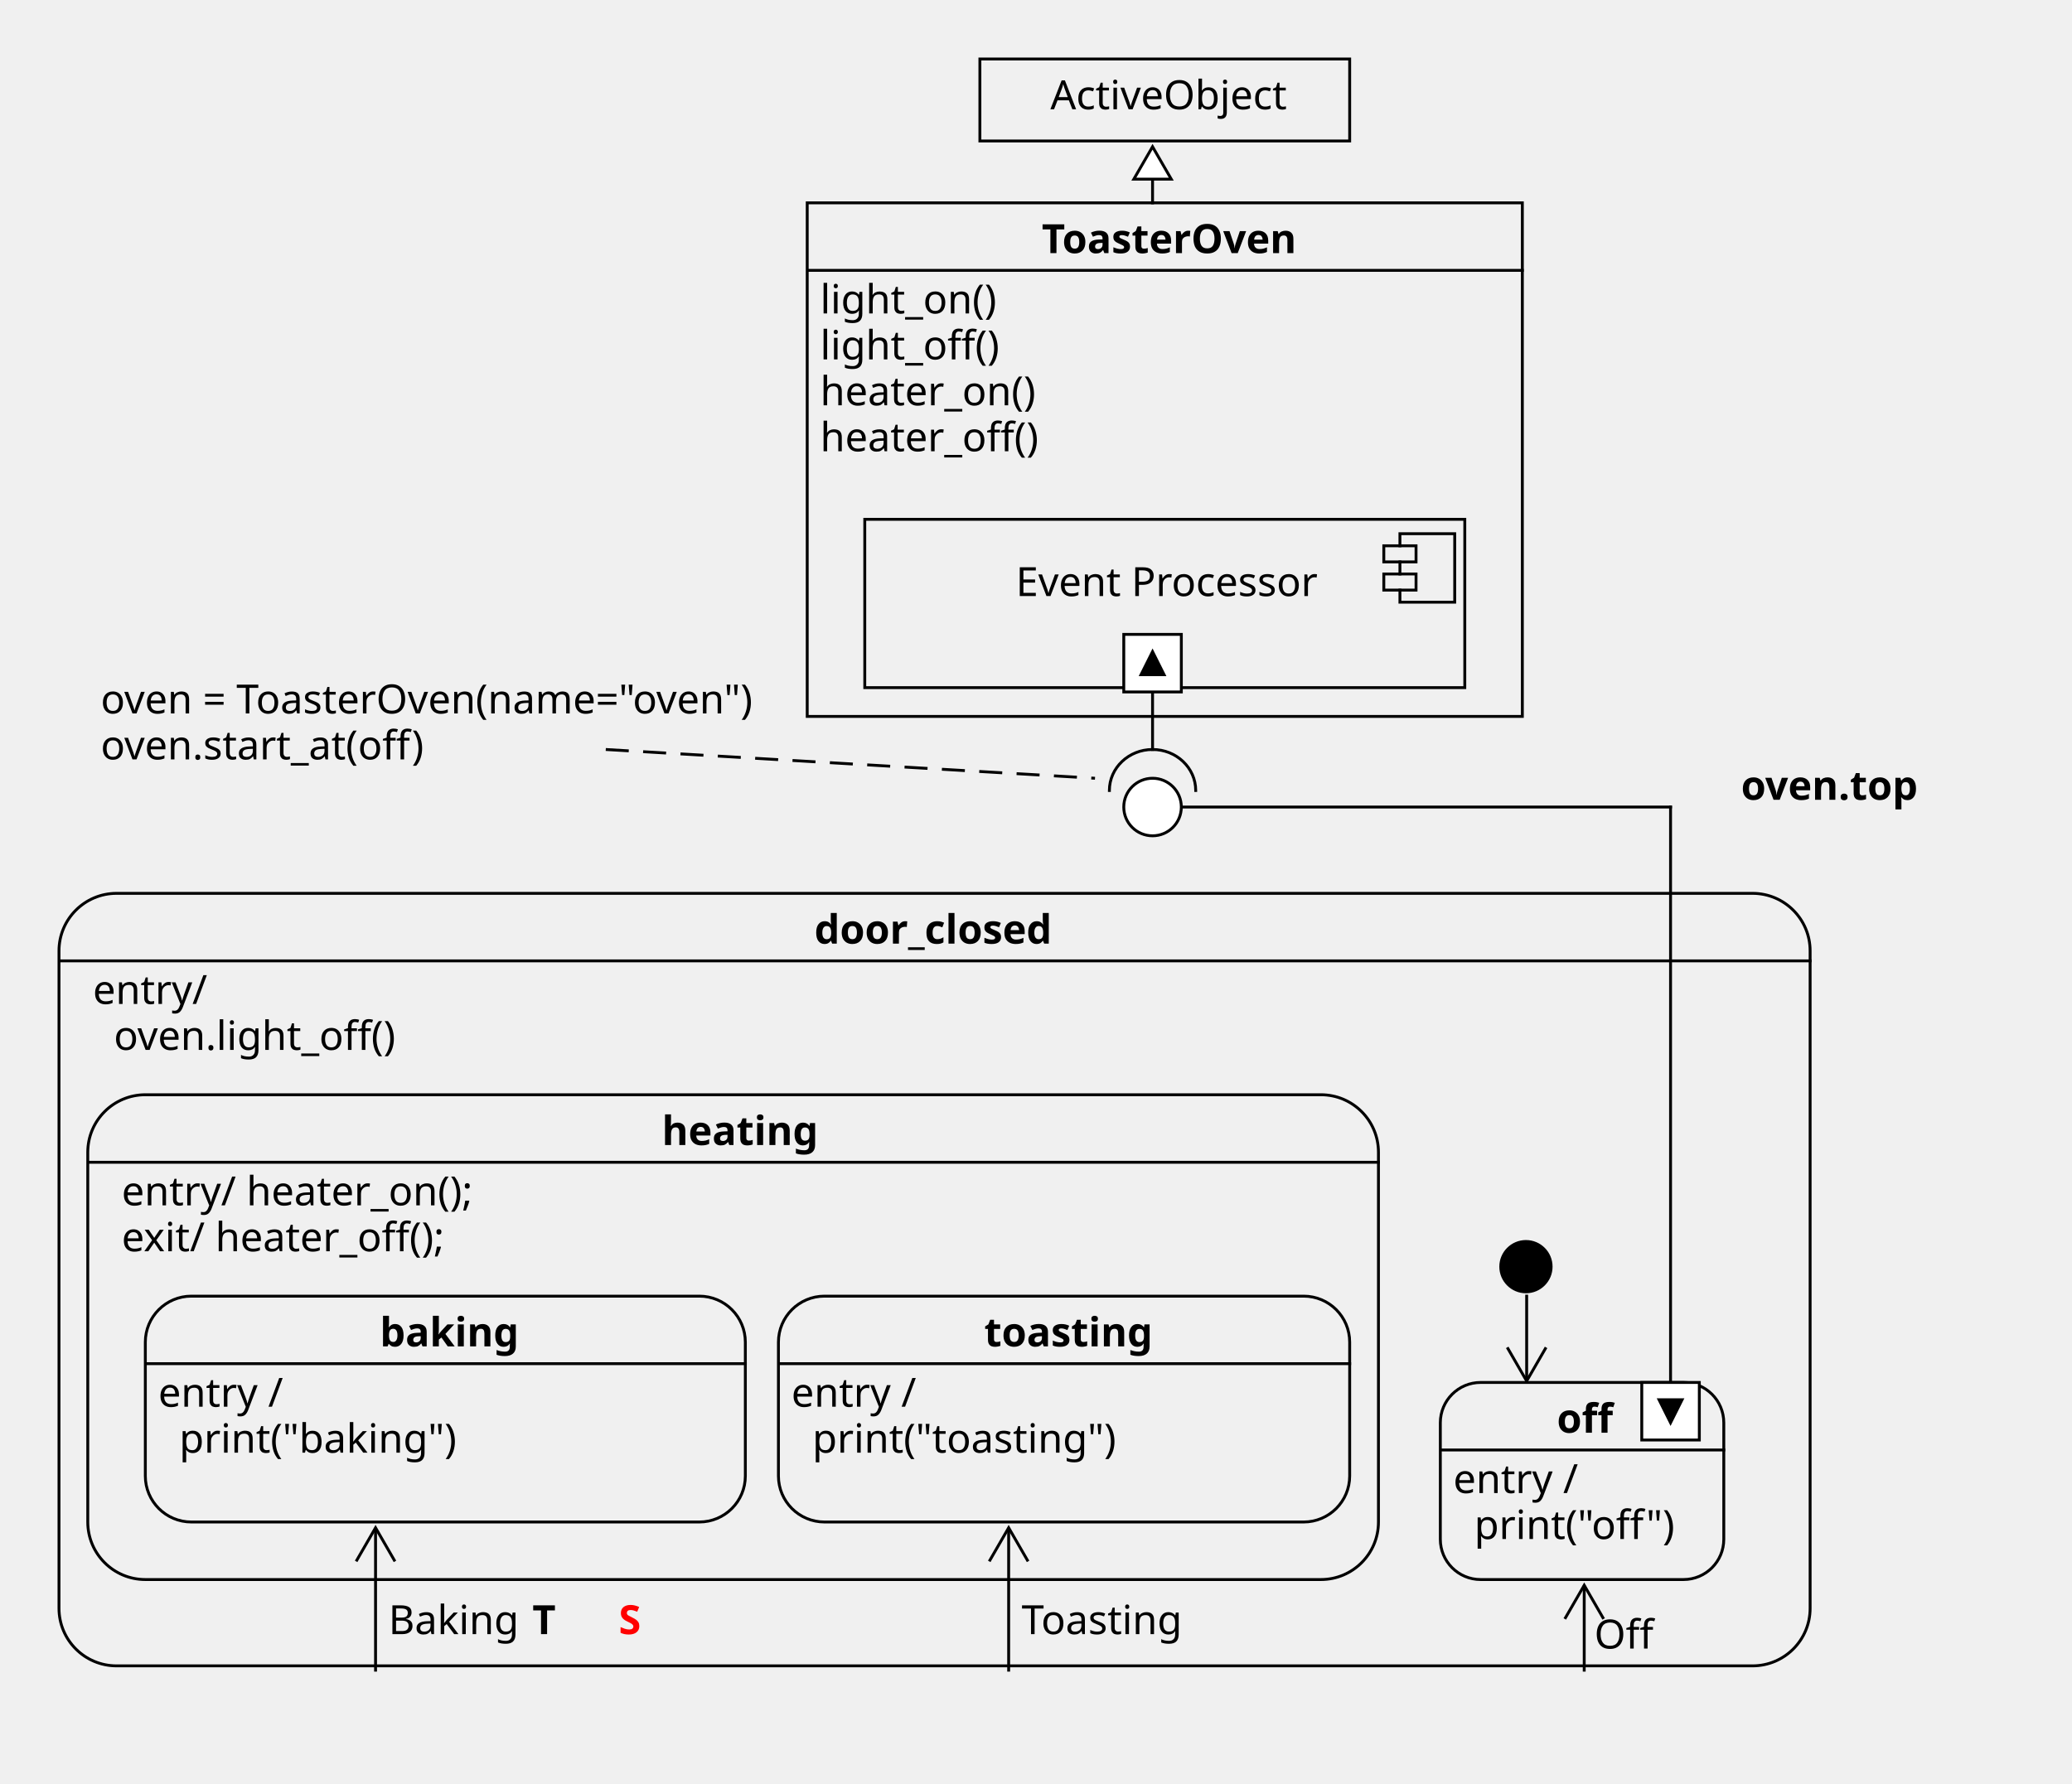
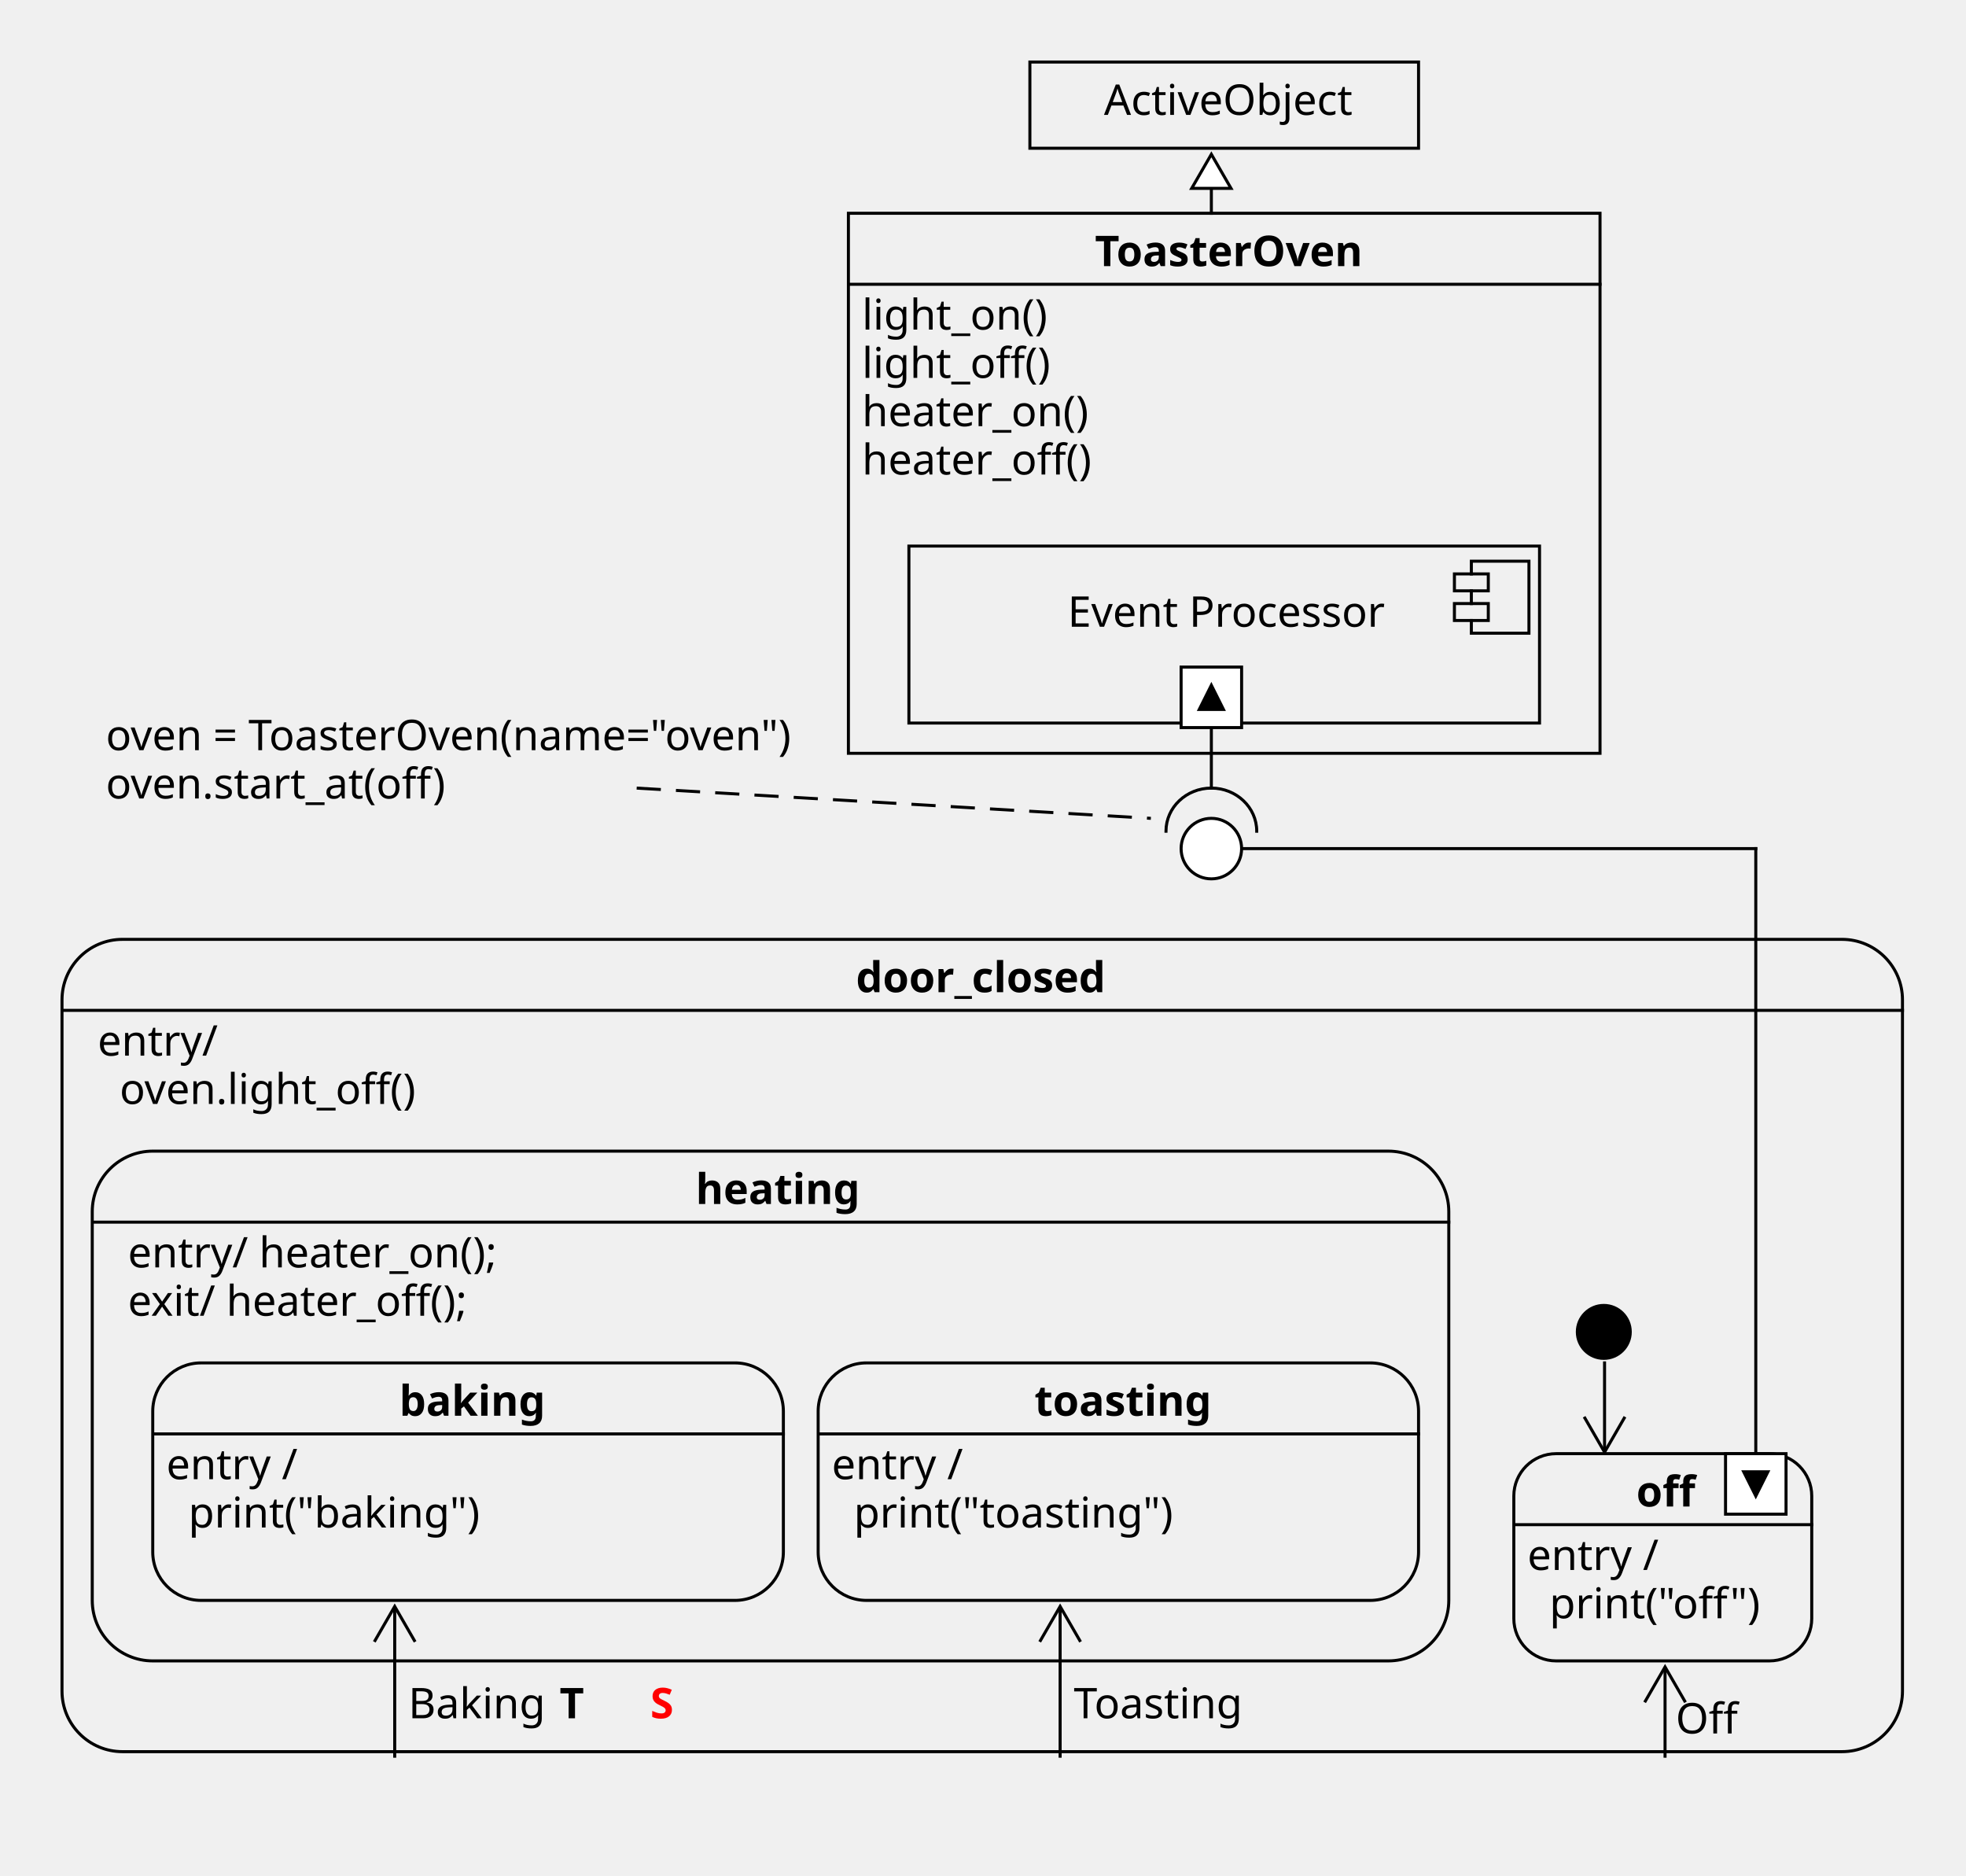
- <svg xmlns="http://www.w3.org/2000/svg" fill-opacity="1" color-rendering="auto" color-interpolation="auto" text-rendering="auto" stroke="black" stroke-linecap="square" width="720" stroke-miterlimit="10" shape-rendering="auto" stroke-opacity="1" fill="black" stroke-dasharray="none" font-weight="normal" stroke-width="1" viewBox="210 60 720 620" height="620" font-family="'Dialog'" font-style="normal" stroke-linejoin="miter" font-size="12px" stroke-dashoffset="0" image-rendering="auto">
+ <svg xmlns="http://www.w3.org/2000/svg" fill-opacity="1" color-rendering="auto" color-interpolation="auto" text-rendering="auto" stroke="black" stroke-linecap="square" width="650" stroke-miterlimit="10" shape-rendering="auto" stroke-opacity="1" fill="black" stroke-dasharray="none" font-weight="normal" stroke-width="1" viewBox="210 60 650 620" height="620" font-family="'Dialog'" font-style="normal" stroke-linejoin="miter" font-size="12px" stroke-dashoffset="0" image-rendering="auto">
  <defs id="genericDefs" />
  <g>
    <defs id="defs1">
      <clipPath clipPathUnits="userSpaceOnUse" id="clipPath1">
        <path d="M0 0 L2147483647 0 L2147483647 2147483647 L0 2147483647 L0 0 Z" />
      </clipPath>
      <clipPath clipPathUnits="userSpaceOnUse" id="clipPath2">
        <path d="M0 0 L0 30 L30 30 L30 0 Z" />
      </clipPath>
      <clipPath clipPathUnits="userSpaceOnUse" id="clipPath3">
-         <path d="M0 0 L0 40 L100 40 L100 0 Z" />
+         <path d="M0 0 L0 70 L250 70 L250 0 Z" />
      </clipPath>
      <clipPath clipPathUnits="userSpaceOnUse" id="clipPath4">
-         <path d="M0 0 L0 70 L250 70 L250 0 Z" />
+         <path d="M0 0 L0 30 L70 30 L70 0 Z" />
      </clipPath>
      <clipPath clipPathUnits="userSpaceOnUse" id="clipPath5">
-         <path d="M0 0 L0 30 L70 30 L70 0 Z" />
+         <path d="M0 0 L0 30 L60 30 L60 0 Z" />
      </clipPath>
      <clipPath clipPathUnits="userSpaceOnUse" id="clipPath6">
-         <path d="M0 0 L0 30 L60 30 L60 0 Z" />
+         <path d="M0 0 L0 30 L130 30 L130 0 Z" />
      </clipPath>
      <clipPath clipPathUnits="userSpaceOnUse" id="clipPath7">
-         <path d="M0 0 L0 30 L130 30 L130 0 Z" />
+         <path d="M0 0 L0 60 L210 60 L210 0 Z" />
      </clipPath>
      <clipPath clipPathUnits="userSpaceOnUse" id="clipPath8">
-         <path d="M0 0 L0 60 L210 60 L210 0 Z" />
+         <path d="M0 0 L0 180 L250 180 L250 0 Z" />
      </clipPath>
      <clipPath clipPathUnits="userSpaceOnUse" id="clipPath9">
-         <path d="M0 0 L0 180 L250 180 L250 0 Z" />
+         <path d="M0 0 L0 20 L20 20 L20 0 Z" />
      </clipPath>
      <clipPath clipPathUnits="userSpaceOnUse" id="clipPath10">
-         <path d="M0 0 L0 20 L20 20 L20 0 Z" />
+         <path d="M0 0 L0 70 L100 70 L100 0 Z" />
      </clipPath>
      <clipPath clipPathUnits="userSpaceOnUse" id="clipPath11">
-         <path d="M0 0 L0 70 L100 70 L100 0 Z" />
+         <path d="M0 0 L0 80 L200 80 L200 0 Z" />
      </clipPath>
      <clipPath clipPathUnits="userSpaceOnUse" id="clipPath12">
-         <path d="M0 0 L0 80 L200 80 L200 0 Z" />
+         <path d="M0 0 L0 80 L210 80 L210 0 Z" />
      </clipPath>
      <clipPath clipPathUnits="userSpaceOnUse" id="clipPath13">
-         <path d="M0 0 L0 80 L210 80 L210 0 Z" />
+         <path d="M0 0 L0 270 L610 270 L610 0 Z" />
      </clipPath>
      <clipPath clipPathUnits="userSpaceOnUse" id="clipPath14">
-         <path d="M0 0 L0 270 L610 270 L610 0 Z" />
+         <path d="M0 0 L0 170 L450 170 L450 0 Z" />
      </clipPath>
      <clipPath clipPathUnits="userSpaceOnUse" id="clipPath15">
-         <path d="M0 0 L0 170 L450 170 L450 0 Z" />
+         <path d="M0 0 L0 240 L210 240 L210 0 Z" />
      </clipPath>
      <clipPath clipPathUnits="userSpaceOnUse" id="clipPath16">
-         <path d="M0 0 L0 240 L210 240 L210 0 Z" />
+         <path d="M0 0 L0 40 L200 40 L200 0 Z" />
      </clipPath>
      <clipPath clipPathUnits="userSpaceOnUse" id="clipPath17">
-         <path d="M0 0 L0 40 L200 40 L200 0 Z" />
+         <path d="M0 0 L0 50 L30 50 L30 0 Z" />
      </clipPath>
      <clipPath clipPathUnits="userSpaceOnUse" id="clipPath18">
-         <path d="M0 0 L0 50 L30 50 L30 0 Z" />
+         <path d="M0 0 L0 70 L50 70 L50 0 Z" />
      </clipPath>
      <clipPath clipPathUnits="userSpaceOnUse" id="clipPath19">
-         <path d="M0 0 L0 70 L50 70 L50 0 Z" />
+         <path d="M0 0 L0 60 L50 60 L50 0 Z" />
      </clipPath>
      <clipPath clipPathUnits="userSpaceOnUse" id="clipPath20">
-         <path d="M0 0 L0 60 L50 60 L50 0 Z" />
+         <path d="M0 0 L0 80 L30 80 L30 0 Z" />
      </clipPath>
      <clipPath clipPathUnits="userSpaceOnUse" id="clipPath21">
-         <path d="M0 0 L0 80 L30 80 L30 0 Z" />
-       </clipPath>
-       <clipPath clipPathUnits="userSpaceOnUse" id="clipPath22">
        <path d="M0 0 L0 60 L30 60 L30 0 Z" />
      </clipPath>
    </defs>
    <g font-size="14px" font-weight="bold" font-family="sans-serif" transform="translate(390,610)">
      <text x="5" xml:space="preserve" y="17.969" clip-path="url(#clipPath2)" stroke="none">T</text>
    </g>
    <g fill="red" font-size="14px" font-weight="bold" font-family="sans-serif" transform="translate(420,610)" stroke="red">
      <text x="5" xml:space="preserve" y="17.969" clip-path="url(#clipPath2)" stroke="none">S</text>
    </g>
-     <g font-size="14px" font-weight="bold" font-family="sans-serif" transform="translate(810,320)">
-       <text x="5" xml:space="preserve" y="17.969" clip-path="url(#clipPath3)" stroke="none">oven.top</text>
-     </g>
    <g font-family="sans-serif" font-size="14px" transform="translate(240,290)">
-       <text x="5" xml:space="preserve" y="17.969" clip-path="url(#clipPath4)" stroke="none">oven = ToasterOven(name="oven")</text>
-       <text x="5" xml:space="preserve" y="33.938" clip-path="url(#clipPath4)" stroke="none">oven.start_at(off)</text>
+       <text x="5" xml:space="preserve" y="17.969" clip-path="url(#clipPath3)" stroke="none">oven = ToasterOven(name="oven")</text>
+       <text x="5" xml:space="preserve" y="33.938" clip-path="url(#clipPath3)" stroke="none">oven.start_at(off)</text>
    </g>
    <g font-family="sans-serif" font-size="14px" transform="translate(560,610)">
-       <text x="5" xml:space="preserve" y="17.969" clip-path="url(#clipPath5)" stroke="none">Toasting</text>
+       <text x="5" xml:space="preserve" y="17.969" clip-path="url(#clipPath4)" stroke="none">Toasting</text>
    </g>
    <g font-family="sans-serif" font-size="14px" transform="translate(340,610)">
-       <text x="5" xml:space="preserve" y="17.969" clip-path="url(#clipPath6)" stroke="none">Baking</text>
+       <text x="5" xml:space="preserve" y="17.969" clip-path="url(#clipPath5)" stroke="none">Baking</text>
    </g>
    <g fill="rgb(255,255,255)" fill-opacity="0" transform="translate(550,80)" stroke-opacity="0" stroke="rgb(255,255,255)">
-       <rect x="0.5" width="128.5" height="28.5" y="0.5" clip-path="url(#clipPath7)" stroke="none" />
+       <rect x="0.5" width="128.5" height="28.5" y="0.5" clip-path="url(#clipPath6)" stroke="none" />
    </g>
    <g transform="translate(550,80)">
-       <rect fill="none" x="0.5" width="128.5" height="28.5" y="0.5" clip-path="url(#clipPath7)" />
-       <text x="25" font-size="14px" y="17.969" clip-path="url(#clipPath7)" font-family="sans-serif" stroke="none" xml:space="preserve">ActiveObject</text>
+       <rect fill="none" x="0.5" width="128.5" height="28.5" y="0.5" clip-path="url(#clipPath6)" />
+       <text x="25" font-size="14px" y="17.969" clip-path="url(#clipPath6)" font-family="sans-serif" stroke="none" xml:space="preserve">ActiveObject</text>
    </g>
    <g fill="rgb(255,255,255)" fill-opacity="0" transform="translate(510,240)" stroke-opacity="0" stroke="rgb(255,255,255)">
-       <rect x="180.86" width="11.2" height="5.6" y="9.7" clip-path="url(#clipPath8)" stroke="none" />
+       <rect x="180.86" width="11.2" height="5.6" y="9.7" clip-path="url(#clipPath7)" stroke="none" />
    </g>
    <g transform="translate(510,240)">
-       <rect fill="none" x="180.86" width="11.2" height="5.6" y="9.7" clip-path="url(#clipPath8)" />
+       <rect fill="none" x="180.86" width="11.2" height="5.6" y="9.7" clip-path="url(#clipPath7)" />
    </g>
    <g fill="rgb(255,255,255)" fill-opacity="0" transform="translate(510,240)" stroke-opacity="0" stroke="rgb(255,255,255)">
-       <rect x="180.86" width="11.2" height="5.6" y="19.5" clip-path="url(#clipPath8)" stroke="none" />
+       <rect x="180.86" width="11.2" height="5.6" y="19.5" clip-path="url(#clipPath7)" stroke="none" />
    </g>
    <g transform="translate(510,240)">
-       <rect fill="none" x="180.86" width="11.2" height="5.6" y="19.5" clip-path="url(#clipPath8)" />
-       <path fill="none" d="M186.46 15.3 L186.46 19.5" clip-path="url(#clipPath8)" />
-       <path fill="none" d="M186.46 9.7 L186.46 5.5 L205.5 5.5 L205.5 29.3 L186.46 29.3 L186.46 25.1" clip-path="url(#clipPath8)" />
+       <rect fill="none" x="180.86" width="11.2" height="5.6" y="19.5" clip-path="url(#clipPath7)" />
+       <path fill="none" d="M186.46 15.3 L186.46 19.5" clip-path="url(#clipPath7)" />
+       <path fill="none" d="M186.46 9.7 L186.46 5.5 L205.5 5.5 L205.5 29.3 L186.46 29.3 L186.46 25.1" clip-path="url(#clipPath7)" />
    </g>
    <g fill="rgb(255,255,255)" fill-opacity="0" transform="translate(510,240)" stroke-opacity="0" stroke="rgb(255,255,255)">
-       <rect x="0.5" width="208.5" height="58.5" y="0.5" clip-path="url(#clipPath8)" stroke="none" />
+       <rect x="0.5" width="208.5" height="58.5" y="0.5" clip-path="url(#clipPath7)" stroke="none" />
    </g>
    <g transform="translate(510,240)">
-       <rect fill="none" x="0.5" width="208.5" height="58.5" y="0.5" clip-path="url(#clipPath8)" />
-       <text x="53" font-size="14px" y="27.169" clip-path="url(#clipPath8)" font-family="sans-serif" stroke="none" xml:space="preserve">Event Processor</text>
+       <rect fill="none" x="0.5" width="208.5" height="58.5" y="0.5" clip-path="url(#clipPath7)" />
+       <text x="53" font-size="14px" y="27.169" clip-path="url(#clipPath7)" font-family="sans-serif" stroke="none" xml:space="preserve">Event Processor</text>
    </g>
    <g fill="rgb(255,255,255)" fill-opacity="0" transform="translate(490,130)" stroke-opacity="0" stroke="rgb(255,255,255)">
-       <rect x="0.5" width="248.5" height="178.5" y="0.5" clip-path="url(#clipPath9)" stroke="none" />
+       <rect x="0.5" width="248.5" height="178.5" y="0.5" clip-path="url(#clipPath8)" stroke="none" />
    </g>
    <g transform="translate(490,130)">
-       <rect fill="none" x="0.5" width="248.5" height="178.5" y="0.5" clip-path="url(#clipPath9)" />
-       <text x="82" font-size="14px" y="17.969" clip-path="url(#clipPath9)" font-family="sans-serif" stroke="none" font-weight="bold" xml:space="preserve">ToasterOven</text>
-       <path fill="none" d="M1 23.969 L249 23.969" clip-path="url(#clipPath9)" />
-       <text x="5" font-size="14px" y="38.938" clip-path="url(#clipPath9)" font-family="sans-serif" stroke="none" xml:space="preserve">light_on()</text>
-       <text x="5" font-size="14px" y="54.906" clip-path="url(#clipPath9)" font-family="sans-serif" stroke="none" xml:space="preserve">light_off()</text>
-       <text x="5" font-size="14px" y="70.875" clip-path="url(#clipPath9)" font-family="sans-serif" stroke="none" xml:space="preserve">heater_on()</text>
-       <text x="5" font-size="14px" y="86.844" clip-path="url(#clipPath9)" font-family="sans-serif" stroke="none" xml:space="preserve">heater_off()</text>
+       <rect fill="none" x="0.5" width="248.5" height="178.5" y="0.5" clip-path="url(#clipPath8)" />
+       <text x="82" font-size="14px" y="17.969" clip-path="url(#clipPath8)" font-family="sans-serif" stroke="none" font-weight="bold" xml:space="preserve">ToasterOven</text>
+       <path fill="none" d="M1 23.969 L249 23.969" clip-path="url(#clipPath8)" />
+       <text x="5" font-size="14px" y="38.938" clip-path="url(#clipPath8)" font-family="sans-serif" stroke="none" xml:space="preserve">light_on()</text>
+       <text x="5" font-size="14px" y="54.906" clip-path="url(#clipPath8)" font-family="sans-serif" stroke="none" xml:space="preserve">light_off()</text>
+       <text x="5" font-size="14px" y="70.875" clip-path="url(#clipPath8)" font-family="sans-serif" stroke="none" xml:space="preserve">heater_on()</text>
+       <text x="5" font-size="14px" y="86.844" clip-path="url(#clipPath8)" font-family="sans-serif" stroke="none" xml:space="preserve">heater_off()</text>
    </g>
    <g transform="translate(730,490)">
-       <circle r="8.75" clip-path="url(#clipPath10)" cx="10.25" cy="10.25" stroke="none" />
-       <circle fill="none" r="8.75" clip-path="url(#clipPath10)" cx="10.25" cy="10.25" />
+       <circle r="8.75" clip-path="url(#clipPath9)" cx="10.25" cy="10.25" stroke="none" />
+       <circle fill="none" r="8.75" clip-path="url(#clipPath9)" cx="10.25" cy="10.25" />
    </g>
    <g fill="rgb(255,255,255)" fill-opacity="0" transform="translate(710,540)" stroke-opacity="0" stroke="rgb(255,255,255)">
-       <rect x="0.5" y="0.5" clip-path="url(#clipPath11)" width="98.5" rx="14" ry="14" height="68.5" stroke="none" />
+       <rect x="0.5" y="0.5" clip-path="url(#clipPath10)" width="98.5" rx="14" ry="14" height="68.5" stroke="none" />
    </g>
    <g transform="translate(710,540)">
-       <rect x="0.5" y="0.5" clip-path="url(#clipPath11)" fill="none" width="98.5" rx="14" ry="14" height="68.5" />
-       <text x="41" font-size="14px" y="17.969" clip-path="url(#clipPath11)" font-family="sans-serif" stroke="none" font-weight="bold" xml:space="preserve">off</text>
-       <path fill="none" d="M1 23.969 L99 23.969" clip-path="url(#clipPath11)" />
+       <rect x="0.5" y="0.5" clip-path="url(#clipPath10)" fill="none" width="98.5" rx="14" ry="14" height="68.5" />
+       <text x="41" font-size="14px" y="17.969" clip-path="url(#clipPath10)" font-family="sans-serif" stroke="none" font-weight="bold" xml:space="preserve">off</text>
+       <path fill="none" d="M1 23.969 L99 23.969" clip-path="url(#clipPath10)" />
+       <text x="5" font-size="14px" y="38.938" clip-path="url(#clipPath10)" font-family="sans-serif" stroke="none" xml:space="preserve">entry /</text>
+       <text x="5" font-size="14px" y="54.906" clip-path="url(#clipPath10)" font-family="sans-serif" stroke="none" xml:space="preserve">  print("off")</text>
+     </g>
+     <g fill="rgb(255,255,255)" fill-opacity="0" transform="translate(480,510)" stroke-opacity="0" stroke="rgb(255,255,255)">
+       <rect x="0.5" y="0.5" clip-path="url(#clipPath11)" width="198.5" rx="16" ry="16" height="78.5" stroke="none" />
+     </g>
+     <g transform="translate(480,510)">
+       <rect x="0.5" y="0.5" clip-path="url(#clipPath11)" fill="none" width="198.5" rx="16" ry="16" height="78.5" />
+       <text x="72" font-size="14px" y="17.969" clip-path="url(#clipPath11)" font-family="sans-serif" stroke="none" font-weight="bold" xml:space="preserve">toasting</text>
+       <path fill="none" d="M1 23.969 L199 23.969" clip-path="url(#clipPath11)" />
      <text x="5" font-size="14px" y="38.938" clip-path="url(#clipPath11)" font-family="sans-serif" stroke="none" xml:space="preserve">entry /</text>
-       <text x="5" font-size="14px" y="54.906" clip-path="url(#clipPath11)" font-family="sans-serif" stroke="none" xml:space="preserve">  print("off")</text>
-     </g>
-     <g fill="rgb(255,255,255)" fill-opacity="0" transform="translate(480,510)" stroke-opacity="0" stroke="rgb(255,255,255)">
-       <rect x="0.5" y="0.5" clip-path="url(#clipPath12)" width="198.5" rx="16" ry="16" height="78.5" stroke="none" />
-     </g>
-     <g transform="translate(480,510)">
-       <rect x="0.5" y="0.5" clip-path="url(#clipPath12)" fill="none" width="198.5" rx="16" ry="16" height="78.5" />
-       <text x="72" font-size="14px" y="17.969" clip-path="url(#clipPath12)" font-family="sans-serif" stroke="none" font-weight="bold" xml:space="preserve">toasting</text>
-       <path fill="none" d="M1 23.969 L199 23.969" clip-path="url(#clipPath12)" />
+       <text x="5" font-size="14px" y="54.906" clip-path="url(#clipPath11)" font-family="sans-serif" stroke="none" xml:space="preserve">  print("toasting")</text>
+     </g>
+     <g fill="rgb(255,255,255)" fill-opacity="0" transform="translate(260,510)" stroke-opacity="0" stroke="rgb(255,255,255)">
+       <rect x="0.5" y="0.5" clip-path="url(#clipPath12)" width="208.5" rx="16" ry="16" height="78.5" stroke="none" />
+     </g>
+     <g transform="translate(260,510)">
+       <rect x="0.5" y="0.5" clip-path="url(#clipPath12)" fill="none" width="208.5" rx="16" ry="16" height="78.5" />
+       <text x="82" font-size="14px" y="17.969" clip-path="url(#clipPath12)" font-family="sans-serif" stroke="none" font-weight="bold" xml:space="preserve">baking</text>
+       <path fill="none" d="M1 23.969 L209 23.969" clip-path="url(#clipPath12)" />
      <text x="5" font-size="14px" y="38.938" clip-path="url(#clipPath12)" font-family="sans-serif" stroke="none" xml:space="preserve">entry /</text>
-       <text x="5" font-size="14px" y="54.906" clip-path="url(#clipPath12)" font-family="sans-serif" stroke="none" xml:space="preserve">  print("toasting")</text>
-     </g>
-     <g fill="rgb(255,255,255)" fill-opacity="0" transform="translate(260,510)" stroke-opacity="0" stroke="rgb(255,255,255)">
-       <rect x="0.5" y="0.5" clip-path="url(#clipPath13)" width="208.5" rx="16" ry="16" height="78.5" stroke="none" />
-     </g>
-     <g transform="translate(260,510)">
-       <rect x="0.5" y="0.5" clip-path="url(#clipPath13)" fill="none" width="208.5" rx="16" ry="16" height="78.5" />
-       <text x="82" font-size="14px" y="17.969" clip-path="url(#clipPath13)" font-family="sans-serif" stroke="none" font-weight="bold" xml:space="preserve">baking</text>
-       <path fill="none" d="M1 23.969 L209 23.969" clip-path="url(#clipPath13)" />
-       <text x="5" font-size="14px" y="38.938" clip-path="url(#clipPath13)" font-family="sans-serif" stroke="none" xml:space="preserve">entry /</text>
-       <text x="5" font-size="14px" y="54.906" clip-path="url(#clipPath13)" font-family="sans-serif" stroke="none" xml:space="preserve">  print("baking")</text>
-       <text x="5" font-size="14px" y="70.875" clip-path="url(#clipPath13)" font-family="sans-serif" stroke="none" xml:space="preserve">    </text>
+       <text x="5" font-size="14px" y="54.906" clip-path="url(#clipPath12)" font-family="sans-serif" stroke="none" xml:space="preserve">  print("baking")</text>
+       <text x="5" font-size="14px" y="70.875" clip-path="url(#clipPath12)" font-family="sans-serif" stroke="none" xml:space="preserve">    </text>
    </g>
    <g fill="rgb(255,255,255)" fill-opacity="0" transform="translate(230,370)" stroke-opacity="0" stroke="rgb(255,255,255)">
-       <rect x="0.5" y="0.5" clip-path="url(#clipPath14)" width="608.5" rx="20" ry="20" height="268.5" stroke="none" />
+       <rect x="0.5" y="0.5" clip-path="url(#clipPath13)" width="608.5" rx="20" ry="20" height="268.5" stroke="none" />
    </g>
    <g transform="translate(230,370)">
-       <rect x="0.5" y="0.5" clip-path="url(#clipPath14)" fill="none" width="608.5" rx="20" ry="20" height="268.5" />
-       <text x="263" font-size="14px" y="17.969" clip-path="url(#clipPath14)" font-family="sans-serif" stroke="none" font-weight="bold" xml:space="preserve">door_closed</text>
-       <path fill="none" d="M1 23.969 L609 23.969" clip-path="url(#clipPath14)" />
-       <text x="5" font-size="14px" y="38.938" clip-path="url(#clipPath14)" font-family="sans-serif" stroke="none" xml:space="preserve">  entry/</text>
-       <text x="5" font-size="14px" y="54.906" clip-path="url(#clipPath14)" font-family="sans-serif" stroke="none" xml:space="preserve">    oven.light_off()</text>
+       <rect x="0.5" y="0.5" clip-path="url(#clipPath13)" fill="none" width="608.5" rx="20" ry="20" height="268.5" />
+       <text x="263" font-size="14px" y="17.969" clip-path="url(#clipPath13)" font-family="sans-serif" stroke="none" font-weight="bold" xml:space="preserve">door_closed</text>
+       <path fill="none" d="M1 23.969 L609 23.969" clip-path="url(#clipPath13)" />
+       <text x="5" font-size="14px" y="38.938" clip-path="url(#clipPath13)" font-family="sans-serif" stroke="none" xml:space="preserve">  entry/</text>
+       <text x="5" font-size="14px" y="54.906" clip-path="url(#clipPath13)" font-family="sans-serif" stroke="none" xml:space="preserve">    oven.light_off()</text>
    </g>
    <g fill="rgb(255,255,255)" fill-opacity="0" transform="translate(240,440)" stroke-opacity="0" stroke="rgb(255,255,255)">
-       <rect x="0.5" y="0.5" clip-path="url(#clipPath15)" width="448.5" rx="20" ry="20" height="168.5" stroke="none" />
+       <rect x="0.5" y="0.5" clip-path="url(#clipPath14)" width="448.5" rx="20" ry="20" height="168.5" stroke="none" />
    </g>
    <g transform="translate(240,440)">
-       <rect x="0.5" y="0.5" clip-path="url(#clipPath15)" fill="none" width="448.5" rx="20" ry="20" height="168.5" />
-       <text x="200" font-size="14px" y="17.969" clip-path="url(#clipPath15)" font-family="sans-serif" stroke="none" font-weight="bold" xml:space="preserve">heating</text>
-       <path fill="none" d="M1 23.969 L449 23.969" clip-path="url(#clipPath15)" />
-       <text x="5" font-size="14px" y="38.938" clip-path="url(#clipPath15)" font-family="sans-serif" stroke="none" xml:space="preserve">  entry/ heater_on();</text>
-       <text x="5" font-size="14px" y="54.906" clip-path="url(#clipPath15)" font-family="sans-serif" stroke="none" xml:space="preserve">  exit/ heater_off();</text>
+       <rect x="0.5" y="0.5" clip-path="url(#clipPath14)" fill="none" width="448.5" rx="20" ry="20" height="168.5" />
+       <text x="200" font-size="14px" y="17.969" clip-path="url(#clipPath14)" font-family="sans-serif" stroke="none" font-weight="bold" xml:space="preserve">heating</text>
+       <path fill="none" d="M1 23.969 L449 23.969" clip-path="url(#clipPath14)" />
+       <text x="5" font-size="14px" y="38.938" clip-path="url(#clipPath14)" font-family="sans-serif" stroke="none" xml:space="preserve">  entry/ heater_on();</text>
+       <text x="5" font-size="14px" y="54.906" clip-path="url(#clipPath14)" font-family="sans-serif" stroke="none" xml:space="preserve">  exit/ heater_off();</text>
    </g>
    <g transform="translate(600,330)">
-       <path fill="none" d="M11.5 10.5 L190.5 10.5" clip-path="url(#clipPath16)" />
-       <path fill="none" d="M190.5 10.5 L190.5 219.5" clip-path="url(#clipPath16)" />
-       <circle fill="white" r="10" clip-path="url(#clipPath16)" cx="10.5" cy="10.5" stroke="none" />
-       <circle fill="none" r="10" clip-path="url(#clipPath16)" cx="10.5" cy="10.5" />
-       <rect x="180.5" y="210.5" clip-path="url(#clipPath16)" fill="white" width="20" height="20" stroke="none" />
-       <rect fill="none" x="180.5" width="20" height="20" y="210.5" clip-path="url(#clipPath16)" />
-       <path d="M186.5 216.5 L194.5 216.5 L190.5 224.5 Z" clip-path="url(#clipPath16)" stroke="none" />
-       <path fill="none" d="M186.5 216.5 L194.5 216.5 L190.5 224.5 Z" clip-path="url(#clipPath16)" />
+       <path fill="none" d="M11.5 10.5 L190.5 10.5" clip-path="url(#clipPath15)" />
+       <path fill="none" d="M190.5 10.5 L190.5 219.5" clip-path="url(#clipPath15)" />
+       <circle fill="white" r="10" clip-path="url(#clipPath15)" cx="10.5" cy="10.5" stroke="none" />
+       <circle fill="none" r="10" clip-path="url(#clipPath15)" cx="10.5" cy="10.5" />
+       <rect x="180.5" y="210.5" clip-path="url(#clipPath15)" fill="white" width="20" height="20" stroke="none" />
+       <rect fill="none" x="180.5" width="20" height="20" y="210.5" clip-path="url(#clipPath15)" />
+       <path d="M186.5 216.5 L194.5 216.5 L190.5 224.5 Z" clip-path="url(#clipPath15)" stroke="none" />
+       <path fill="none" d="M186.5 216.5 L194.5 216.5 L190.5 224.5 Z" clip-path="url(#clipPath15)" />
    </g>
    <g stroke-dasharray="8,5" stroke-miterlimit="5" transform="translate(410,310)" stroke-linecap="butt">
-       <path fill="none" d="M10.5 10.5 L180.5 20.5" clip-path="url(#clipPath17)" />
+       <path fill="none" d="M10.5 10.5 L180.5 20.5" clip-path="url(#clipPath16)" />
    </g>
    <g transform="translate(600,100)">
-       <path fill="none" d="M10.5 11.5 L10.5 30.5" clip-path="url(#clipPath18)" />
-       <path fill="white" d="M4 22.258 L10.5 11 L17 22.258 Z" clip-path="url(#clipPath18)" stroke="none" />
-       <path fill="none" d="M4 22.258 L10.5 11 L17 22.258 Z" clip-path="url(#clipPath18)" />
+       <path fill="none" d="M10.5 11.5 L10.5 30.5" clip-path="url(#clipPath17)" />
+       <path fill="white" d="M4 22.258 L10.5 11 L17 22.258 Z" clip-path="url(#clipPath17)" stroke="none" />
+       <path fill="none" d="M4 22.258 L10.5 11 L17 22.258 Z" clip-path="url(#clipPath17)" />
    </g>
    <g transform="translate(590,280)">
-       <path fill="none" d="M20.5 11.5 L20.5 40.5" clip-path="url(#clipPath19)" />
-       <rect x="10.5" y="0.5" clip-path="url(#clipPath19)" fill="white" width="20" height="20" stroke="none" />
-       <rect fill="none" x="10.5" width="20" height="20" y="0.5" clip-path="url(#clipPath19)" />
-       <path d="M20.5 6.5 L24.5 14.5 L16.5 14.5 Z" clip-path="url(#clipPath19)" stroke="none" />
-       <path fill="none" d="M20.5 6.5 L24.5 14.5 L16.5 14.5 Z" clip-path="url(#clipPath19)" />
+       <path fill="none" d="M20.5 11.5 L20.5 40.5" clip-path="url(#clipPath18)" />
+       <rect x="10.5" y="0.5" clip-path="url(#clipPath18)" fill="white" width="20" height="20" stroke="none" />
+       <rect fill="none" x="10.5" width="20" height="20" y="0.5" clip-path="url(#clipPath18)" />
+       <path d="M20.5 6.5 L24.5 14.5 L16.5 14.5 Z" clip-path="url(#clipPath18)" stroke="none" />
+       <path fill="none" d="M20.5 6.5 L24.5 14.5 L16.5 14.5 Z" clip-path="url(#clipPath18)" />
    </g>
    <g fill="rgb(255,255,255)" fill-opacity="0" transform="translate(590,280)" stroke-opacity="0" stroke="rgb(255,255,255)">
-       <path d="M35.5 54.75 A15 14.25 0 0 0 5.5 54.75" stroke="none" clip-path="url(#clipPath19)" />
+       <path d="M35.5 54.75 A15 14.25 0 0 0 5.5 54.75" stroke="none" clip-path="url(#clipPath18)" />
    </g>
    <g transform="translate(590,280)">
-       <path fill="none" d="M35.5 54.75 A15 14.25 0 0 0 5.5 54.75" clip-path="url(#clipPath19)" />
+       <path fill="none" d="M35.5 54.75 A15 14.25 0 0 0 5.5 54.75" clip-path="url(#clipPath18)" />
    </g>
    <g transform="translate(750,600)">
-       <path fill="none" d="M10.5 40.5 L10.5 11.5" clip-path="url(#clipPath20)" />
+       <path fill="none" d="M10.5 40.5 L10.5 11.5" clip-path="url(#clipPath19)" />
+       <path fill="none" d="M17 22.258 L10.5 11 L4 22.258" clip-path="url(#clipPath19)" />
+       <text x="14" font-size="14px" y="32.984" clip-path="url(#clipPath19)" font-family="sans-serif" stroke="none" xml:space="preserve">Off</text>
+     </g>
+     <g transform="translate(330,580)">
+       <path fill="none" d="M10.5 60.5 L10.5 11.5" clip-path="url(#clipPath20)" />
      <path fill="none" d="M17 22.258 L10.5 11 L4 22.258" clip-path="url(#clipPath20)" />
-       <text x="14" font-size="14px" y="32.984" clip-path="url(#clipPath20)" font-family="sans-serif" stroke="none" xml:space="preserve">Off</text>
-     </g>
-     <g transform="translate(330,580)">
-       <path fill="none" d="M10.5 60.5 L10.5 11.5" clip-path="url(#clipPath21)" />
-       <path fill="none" d="M17 22.258 L10.5 11 L4 22.258" clip-path="url(#clipPath21)" />
    </g>
    <g transform="translate(550,580)">
-       <path fill="none" d="M10.5 60.5 L10.5 11.5" clip-path="url(#clipPath21)" />
-       <path fill="none" d="M17 22.258 L10.5 11 L4 22.258" clip-path="url(#clipPath21)" />
+       <path fill="none" d="M10.5 60.5 L10.5 11.5" clip-path="url(#clipPath20)" />
+       <path fill="none" d="M17 22.258 L10.5 11 L4 22.258" clip-path="url(#clipPath20)" />
    </g>
    <g transform="translate(730,500)">
-       <path fill="none" d="M10.5 10.5 L10.5 39.5" clip-path="url(#clipPath22)" />
-       <path fill="none" d="M4 28.742 L10.5 40 L17 28.742" clip-path="url(#clipPath22)" />
+       <path fill="none" d="M10.5 10.5 L10.5 39.5" clip-path="url(#clipPath21)" />
+       <path fill="none" d="M4 28.742 L10.5 40 L17 28.742" clip-path="url(#clipPath21)" />
    </g>
  </g>
</svg>
